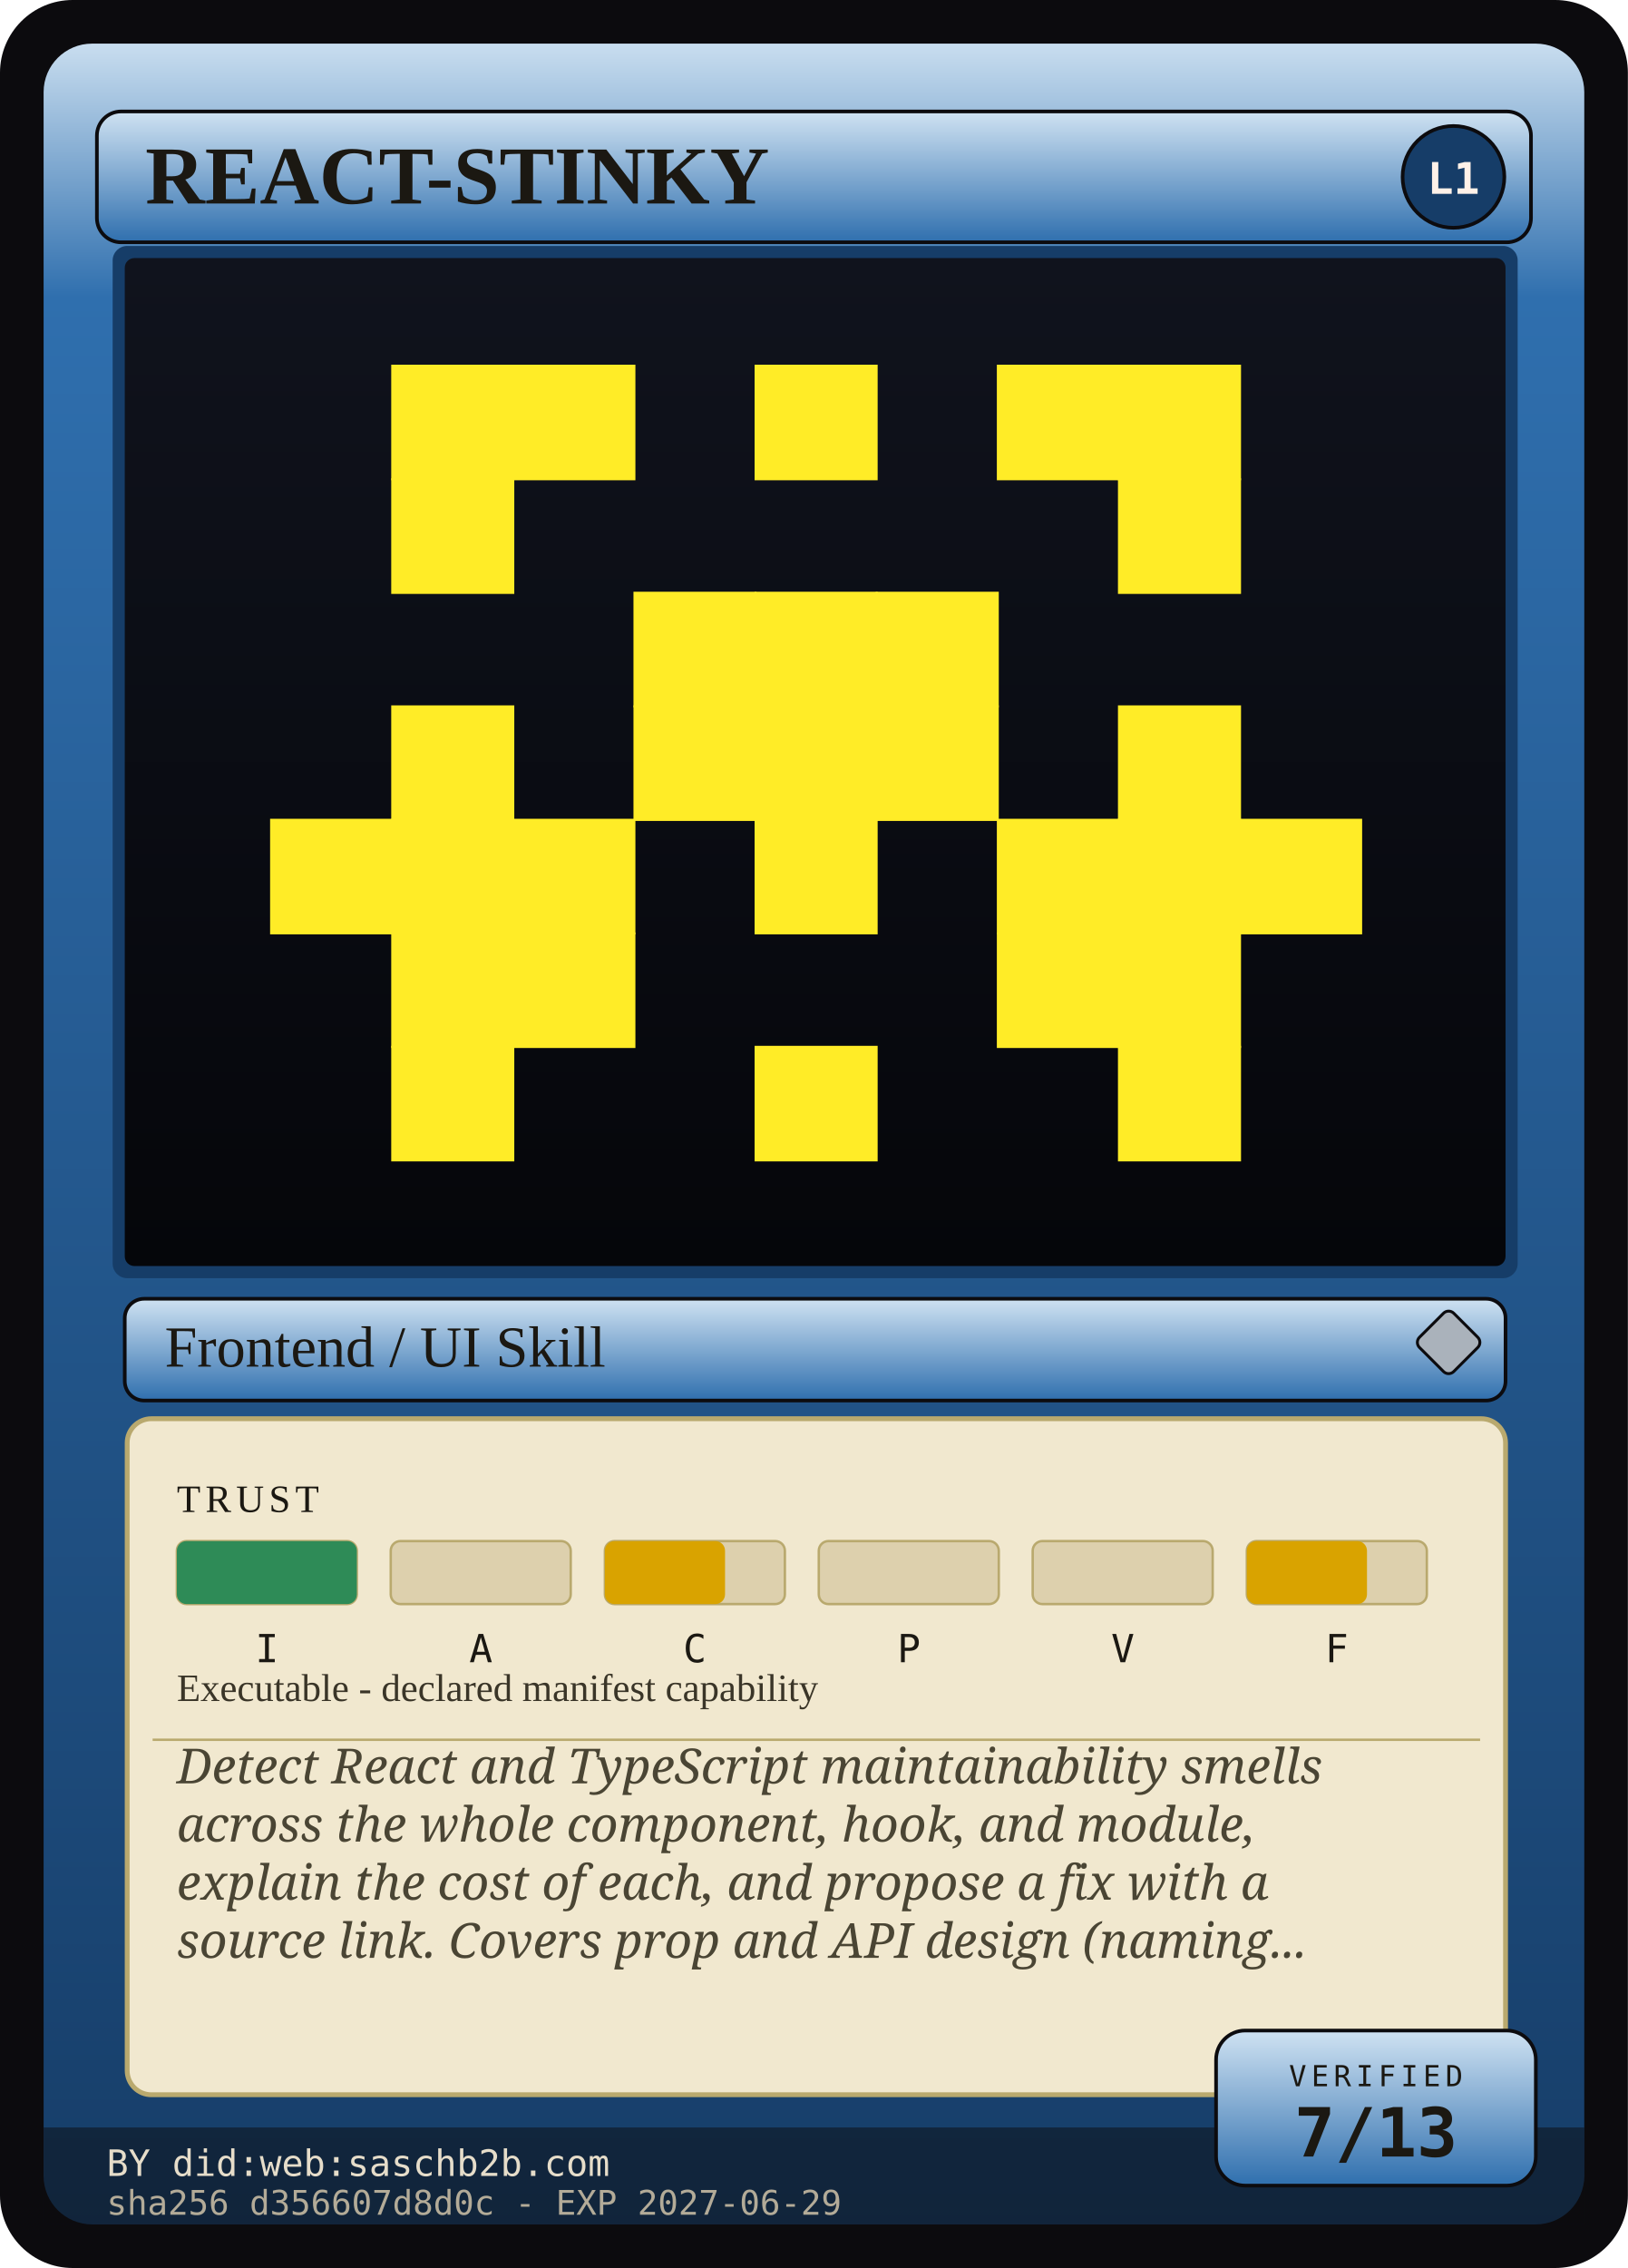
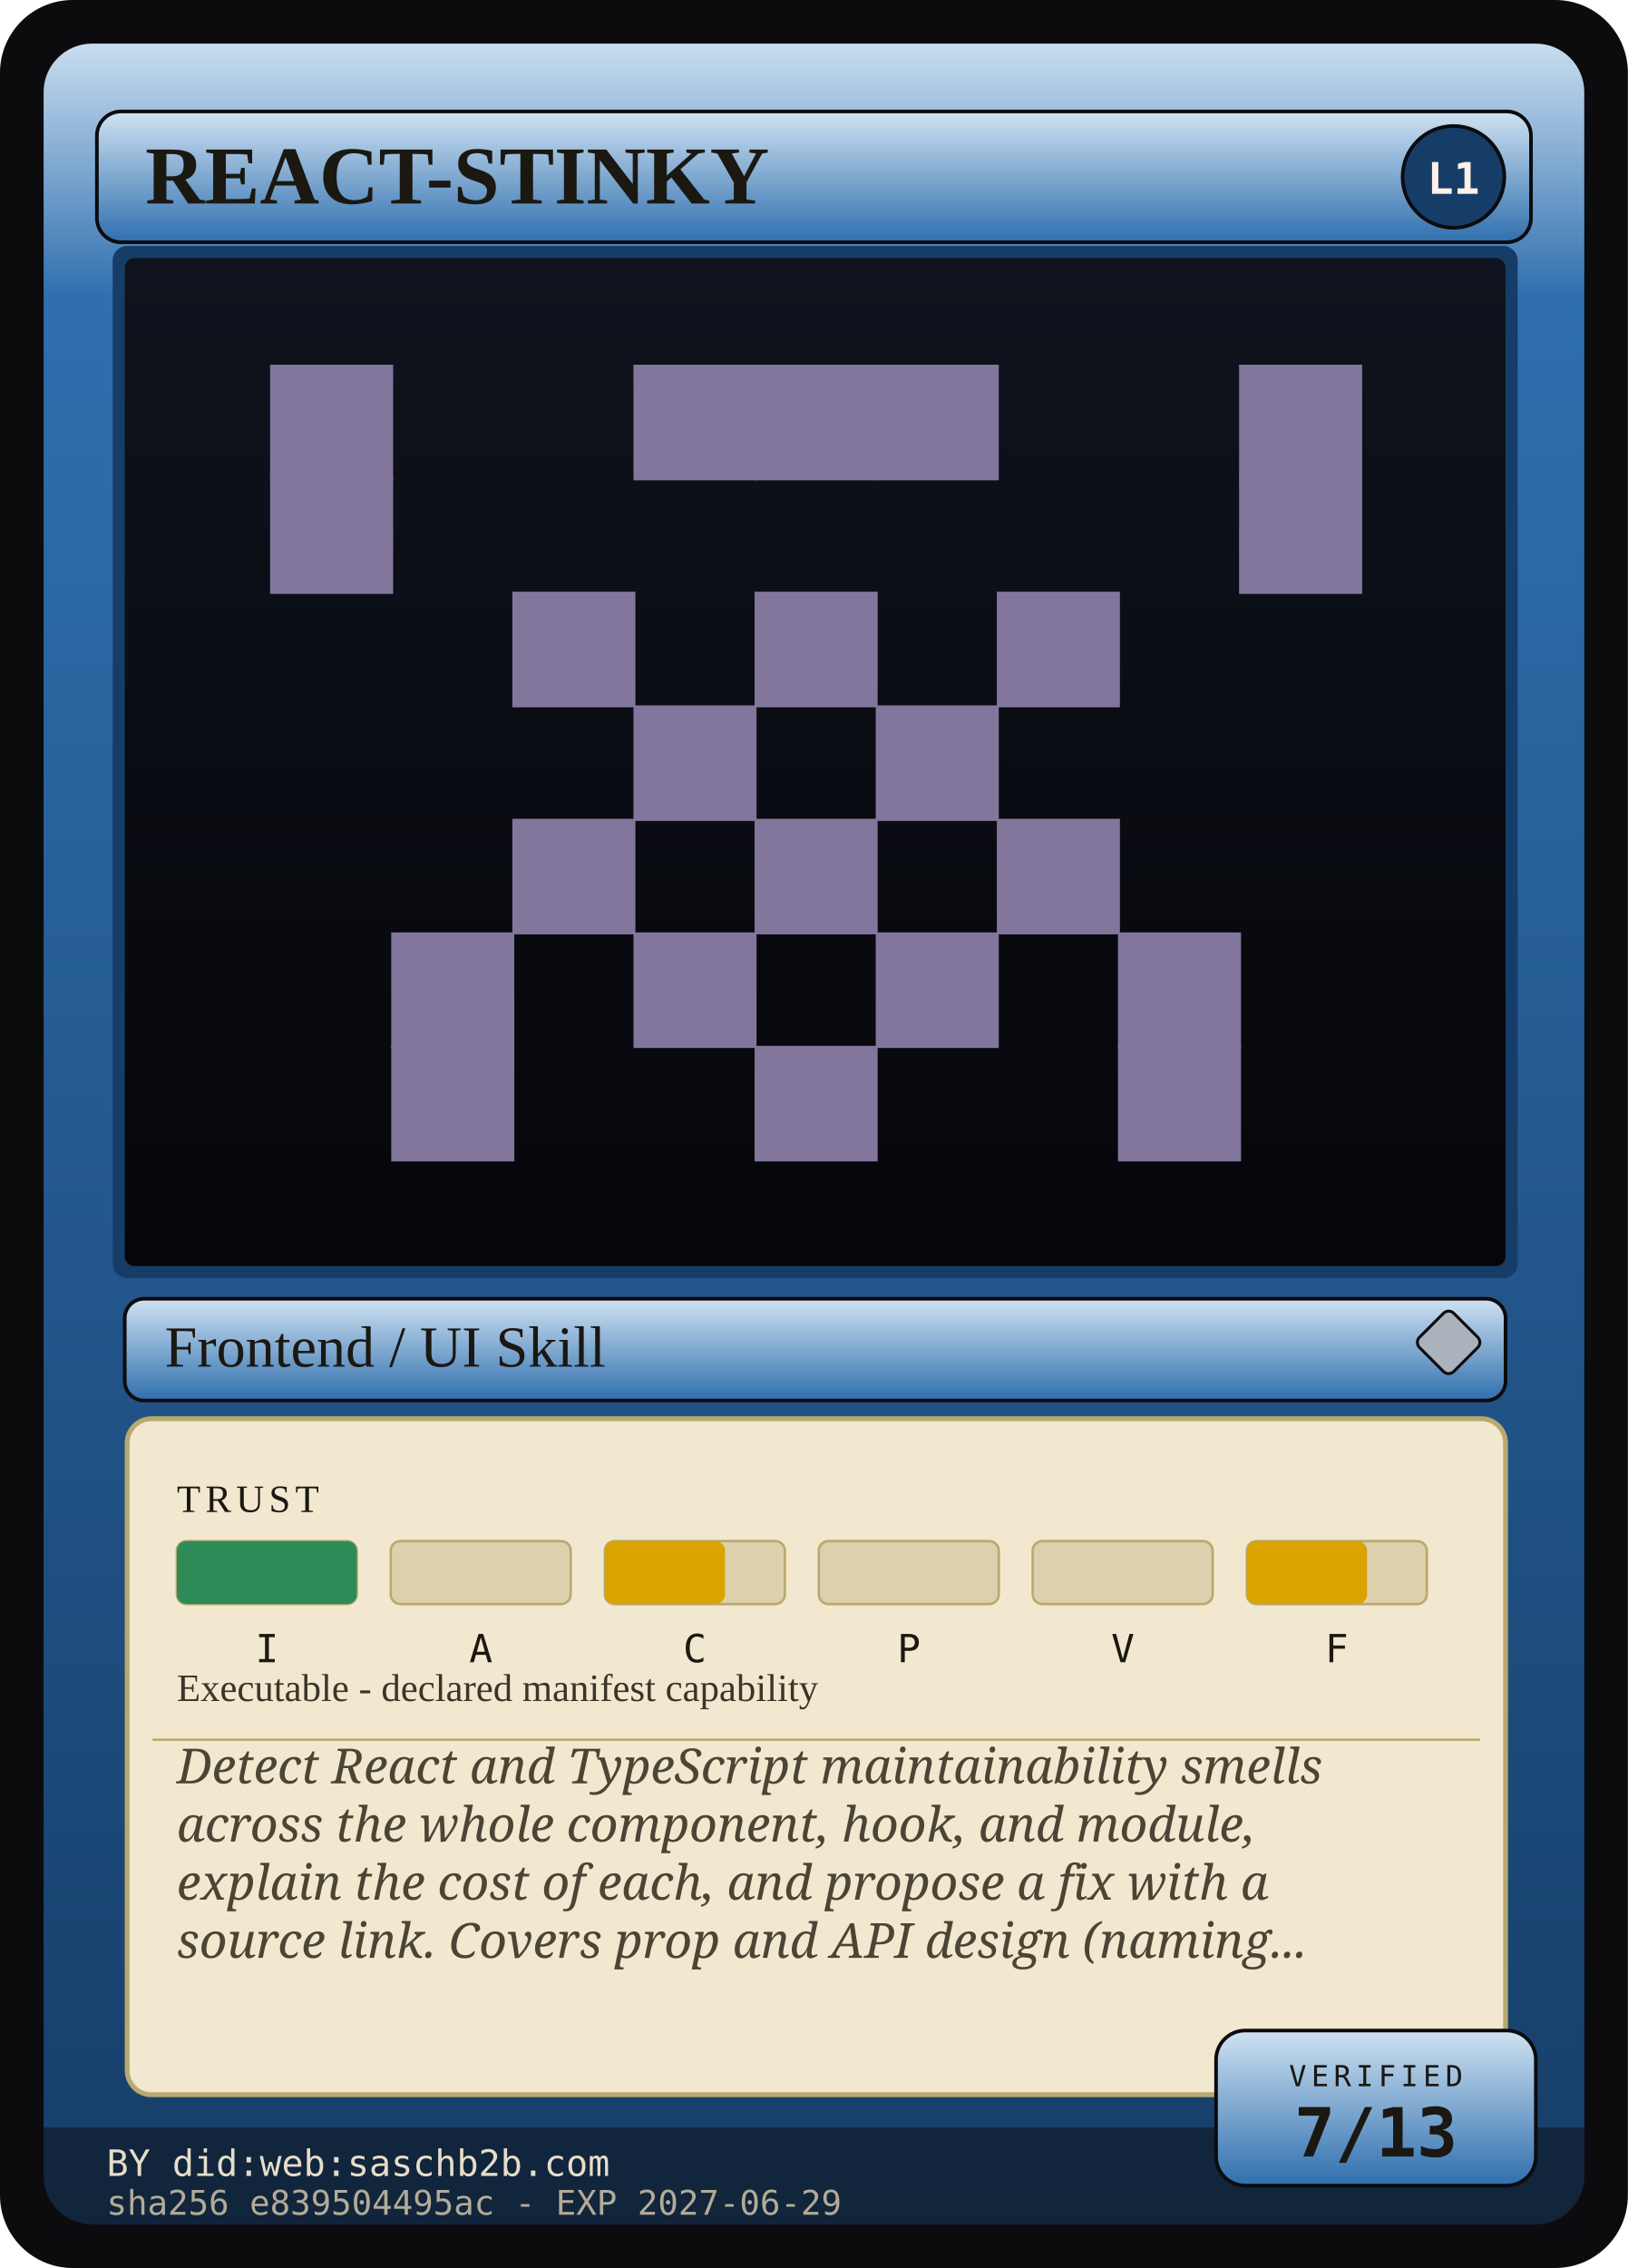
<svg xmlns="http://www.w3.org/2000/svg" width="672" height="936" viewBox="0 0 672 936" font-family="Georgia,'Times New Roman',serif">
  <defs>
    <linearGradient id="frame" x1="0" y1="0" x2="0" y2="1">
      <stop offset="0" stop-color="#cfe2f2" />
      <stop offset="0.12" stop-color="#2f6fae" />
      <stop offset="1" stop-color="#163d68" />
    </linearGradient>
    <linearGradient id="plate" x1="0" y1="0" x2="0" y2="1">
      <stop offset="0" stop-color="#cfe2f2" />
      <stop offset="1" stop-color="#2f6fae" />
    </linearGradient>
    <linearGradient id="art" x1="0" y1="0" x2="0" y2="1">
      <stop offset="0" stop-color="#10131d" />
      <stop offset="1" stop-color="#05060a" />
    </linearGradient>
    <clipPath id="scr">
      <rect x="51.5" y="106.5" width="570" height="416" rx="4" />
    </clipPath>
  </defs>
  <rect x="0" y="0" width="672" height="936" rx="30" fill="#0c0b0e" />
  <rect x="18" y="18" width="636" height="900" rx="20" fill="url(#frame)" />
  <rect x="40" y="46" width="592" height="54" rx="10" fill="url(#plate)" stroke="#0c0b0e" stroke-width="1.5" />
  <text x="60" y="84" font-size="34" font-weight="bold" fill="#1b1812">REACT-STINKY</text>
  <circle cx="600" cy="73" r="21" fill="#163d68" stroke="#0c0b0e" stroke-width="1.5" />
  <text x="600" y="80" font-size="18" font-weight="bold" fill="#fff1e8" text-anchor="middle" font-family="ui-monospace,monospace">L1</text>
  <rect x="46.5" y="101.5" width="580" height="426" rx="6" fill="#163d68" />
  <g clip-path="url(#scr)">
    <rect x="51.5" y="106.5" width="570" height="416" fill="url(#art)" />
-     <rect x="161.5" y="150.5" width="50.8" height="47.7" fill="#ffec27" />
-     <rect x="461.5" y="150.5" width="50.8" height="47.7" fill="#ffec27" />
-     <rect x="211.5" y="150.5" width="50.8" height="47.7" fill="#ffec27" />
-     <rect x="411.5" y="150.5" width="50.8" height="47.7" fill="#ffec27" />
-     <rect x="311.5" y="150.5" width="50.8" height="47.7" fill="#ffec27" />
-     <rect x="161.5" y="197.4" width="50.8" height="47.7" fill="#ffec27" />
-     <rect x="461.5" y="197.4" width="50.8" height="47.7" fill="#ffec27" />
-     <rect x="261.5" y="244.2" width="50.8" height="47.7" fill="#ffec27" />
-     <rect x="361.5" y="244.2" width="50.8" height="47.7" fill="#ffec27" />
-     <rect x="311.5" y="244.2" width="50.8" height="47.7" fill="#ffec27" />
-     <rect x="161.5" y="291.1" width="50.8" height="47.7" fill="#ffec27" />
-     <rect x="461.5" y="291.1" width="50.8" height="47.7" fill="#ffec27" />
-     <rect x="261.5" y="291.1" width="50.8" height="47.7" fill="#ffec27" />
-     <rect x="361.5" y="291.1" width="50.8" height="47.7" fill="#ffec27" />
-     <rect x="311.5" y="291.1" width="50.8" height="47.7" fill="#ffec27" />
-     <rect x="111.5" y="337.9" width="50.8" height="47.7" fill="#ffec27" />
-     <rect x="511.5" y="337.9" width="50.8" height="47.7" fill="#ffec27" />
-     <rect x="161.5" y="337.9" width="50.8" height="47.7" fill="#ffec27" />
-     <rect x="461.5" y="337.9" width="50.8" height="47.7" fill="#ffec27" />
-     <rect x="211.5" y="337.9" width="50.8" height="47.7" fill="#ffec27" />
-     <rect x="411.5" y="337.9" width="50.8" height="47.7" fill="#ffec27" />
-     <rect x="311.5" y="337.9" width="50.8" height="47.7" fill="#ffec27" />
-     <rect x="161.5" y="384.8" width="50.8" height="47.7" fill="#ffec27" />
-     <rect x="461.5" y="384.8" width="50.8" height="47.7" fill="#ffec27" />
-     <rect x="211.5" y="384.8" width="50.8" height="47.7" fill="#ffec27" />
-     <rect x="411.5" y="384.8" width="50.8" height="47.7" fill="#ffec27" />
-     <rect x="161.5" y="431.6" width="50.8" height="47.7" fill="#ffec27" />
-     <rect x="461.5" y="431.6" width="50.8" height="47.7" fill="#ffec27" />
-     <rect x="311.5" y="431.6" width="50.8" height="47.7" fill="#ffec27" />
+     <rect x="111.5" y="150.5" width="50.8" height="47.7" fill="#83769c" />
+     <rect x="511.5" y="150.5" width="50.8" height="47.7" fill="#83769c" />
+     <rect x="261.5" y="150.5" width="50.8" height="47.7" fill="#83769c" />
+     <rect x="361.5" y="150.5" width="50.8" height="47.7" fill="#83769c" />
+     <rect x="311.5" y="150.5" width="50.8" height="47.7" fill="#83769c" />
+     <rect x="111.5" y="197.4" width="50.8" height="47.7" fill="#83769c" />
+     <rect x="511.5" y="197.4" width="50.8" height="47.7" fill="#83769c" />
+     <rect x="211.5" y="244.2" width="50.8" height="47.7" fill="#83769c" />
+     <rect x="411.5" y="244.2" width="50.8" height="47.7" fill="#83769c" />
+     <rect x="311.5" y="244.2" width="50.8" height="47.7" fill="#83769c" />
+     <rect x="261.5" y="291.1" width="50.8" height="47.7" fill="#83769c" />
+     <rect x="361.5" y="291.1" width="50.8" height="47.7" fill="#83769c" />
+     <rect x="211.5" y="337.9" width="50.8" height="47.7" fill="#83769c" />
+     <rect x="411.5" y="337.9" width="50.8" height="47.7" fill="#83769c" />
+     <rect x="311.5" y="337.9" width="50.8" height="47.7" fill="#83769c" />
+     <rect x="161.5" y="384.8" width="50.8" height="47.7" fill="#83769c" />
+     <rect x="461.5" y="384.8" width="50.8" height="47.7" fill="#83769c" />
+     <rect x="261.5" y="384.8" width="50.8" height="47.7" fill="#83769c" />
+     <rect x="361.5" y="384.8" width="50.8" height="47.7" fill="#83769c" />
+     <rect x="161.5" y="431.6" width="50.8" height="47.7" fill="#83769c" />
+     <rect x="461.5" y="431.6" width="50.8" height="47.7" fill="#83769c" />
+     <rect x="311.5" y="431.6" width="50.8" height="47.7" fill="#83769c" />
  </g>
  <rect x="51.5" y="536" width="570" height="42" rx="8" fill="url(#plate)" stroke="#0c0b0e" stroke-width="1.5" />
  <text x="68" y="564" font-size="24" fill="#1b1812">Frontend / UI Skill</text>
  <rect x="588" y="544" width="20" height="20" rx="3" transform="rotate(45 598 554)" fill="#aab2bb" stroke="#0c0b0e" stroke-width="1.2" />
  <rect x="52.5" y="585.5" width="569" height="279" rx="10" fill="#f1e8cf" stroke="#b9a96e" stroke-width="2" />
  <text x="73" y="624" font-size="16" letter-spacing="2" fill="#1b1812">TRUST</text>
  <rect x="73.0" y="636" width="74.3" height="26" rx="4" fill="#ddd0ad" stroke="#b9a96e" stroke-width="1" />
  <rect x="73.0" y="636" width="74.3" height="26" rx="4" fill="#2e8b57" />
  <text x="110.2" y="686" font-size="16" fill="#1b1812" text-anchor="middle" font-family="ui-monospace,monospace">I</text>
  <rect x="161.3" y="636" width="74.3" height="26" rx="4" fill="#ddd0ad" stroke="#b9a96e" stroke-width="1" />
  <rect x="161.3" y="636" width="0.0" height="26" rx="4" fill="#8a8378" />
  <text x="198.5" y="686" font-size="16" fill="#1b1812" text-anchor="middle" font-family="ui-monospace,monospace">A</text>
  <rect x="249.7" y="636" width="74.3" height="26" rx="4" fill="#ddd0ad" stroke="#b9a96e" stroke-width="1" />
  <rect x="249.7" y="636" width="49.6" height="26" rx="4" fill="#d9a300" />
  <text x="286.8" y="686" font-size="16" fill="#1b1812" text-anchor="middle" font-family="ui-monospace,monospace">C</text>
  <rect x="338.0" y="636" width="74.3" height="26" rx="4" fill="#ddd0ad" stroke="#b9a96e" stroke-width="1" />
  <rect x="338.0" y="636" width="0.0" height="26" rx="4" fill="#8a8378" />
  <text x="375.2" y="686" font-size="16" fill="#1b1812" text-anchor="middle" font-family="ui-monospace,monospace">P</text>
  <rect x="426.3" y="636" width="74.3" height="26" rx="4" fill="#ddd0ad" stroke="#b9a96e" stroke-width="1" />
  <rect x="426.3" y="636" width="0.0" height="26" rx="4" fill="#8a8378" />
  <text x="463.5" y="686" font-size="16" fill="#1b1812" text-anchor="middle" font-family="ui-monospace,monospace">V</text>
  <rect x="514.7" y="636" width="74.3" height="26" rx="4" fill="#ddd0ad" stroke="#b9a96e" stroke-width="1" />
  <rect x="514.7" y="636" width="49.6" height="26" rx="4" fill="#d9a300" />
  <text x="551.8" y="686" font-size="16" fill="#1b1812" text-anchor="middle" font-family="ui-monospace,monospace">F</text>
  <text x="73" y="702" font-size="16" fill="#3a3528">Executable - declared manifest capability</text>
  <line x1="63" y1="718" x2="611" y2="718" stroke="#b9a96e" stroke-width="1" />
  <text x="73" y="736" font-size="20" font-style="italic" fill="#4a4534" font-family="Georgia,serif">Detect React and TypeScript maintainability smells</text>
  <text x="73" y="760" font-size="20" font-style="italic" fill="#4a4534" font-family="Georgia,serif">across the whole component, hook, and module,</text>
  <text x="73" y="784" font-size="20" font-style="italic" fill="#4a4534" font-family="Georgia,serif">explain the cost of each, and propose a fix with a</text>
  <text x="73" y="808" font-size="20" font-style="italic" fill="#4a4534" font-family="Georgia,serif">source link. Covers prop and API design (naming...</text>
  <rect x="18" y="878" width="636" height="40" fill="#0c0b0e" opacity="0.5" />
  <text x="44" y="898" font-size="15" fill="#e6ddca" font-family="ui-monospace,monospace">BY did:web:saschb2b.com</text>
-   <text x="44" y="914" font-size="14" fill="#b3ab98" font-family="ui-monospace,monospace">sha256 d356607d8d0c - EXP 2027-06-29</text>
+   <text x="44" y="914" font-size="14" fill="#b3ab98" font-family="ui-monospace,monospace">sha256 e839504495ac - EXP 2027-06-29</text>
  <rect x="502" y="838" width="132" height="64" rx="12" fill="url(#plate)" stroke="#0c0b0e" stroke-width="1.5" />
  <text x="568" y="861" font-size="12" letter-spacing="2" fill="#1b1812" text-anchor="middle" font-family="ui-monospace,monospace">VERIFIED</text>
  <text x="568" y="890" font-size="28" font-weight="bold" fill="#1b1812" text-anchor="middle" font-family="ui-monospace,monospace">7/13</text>
</svg>
